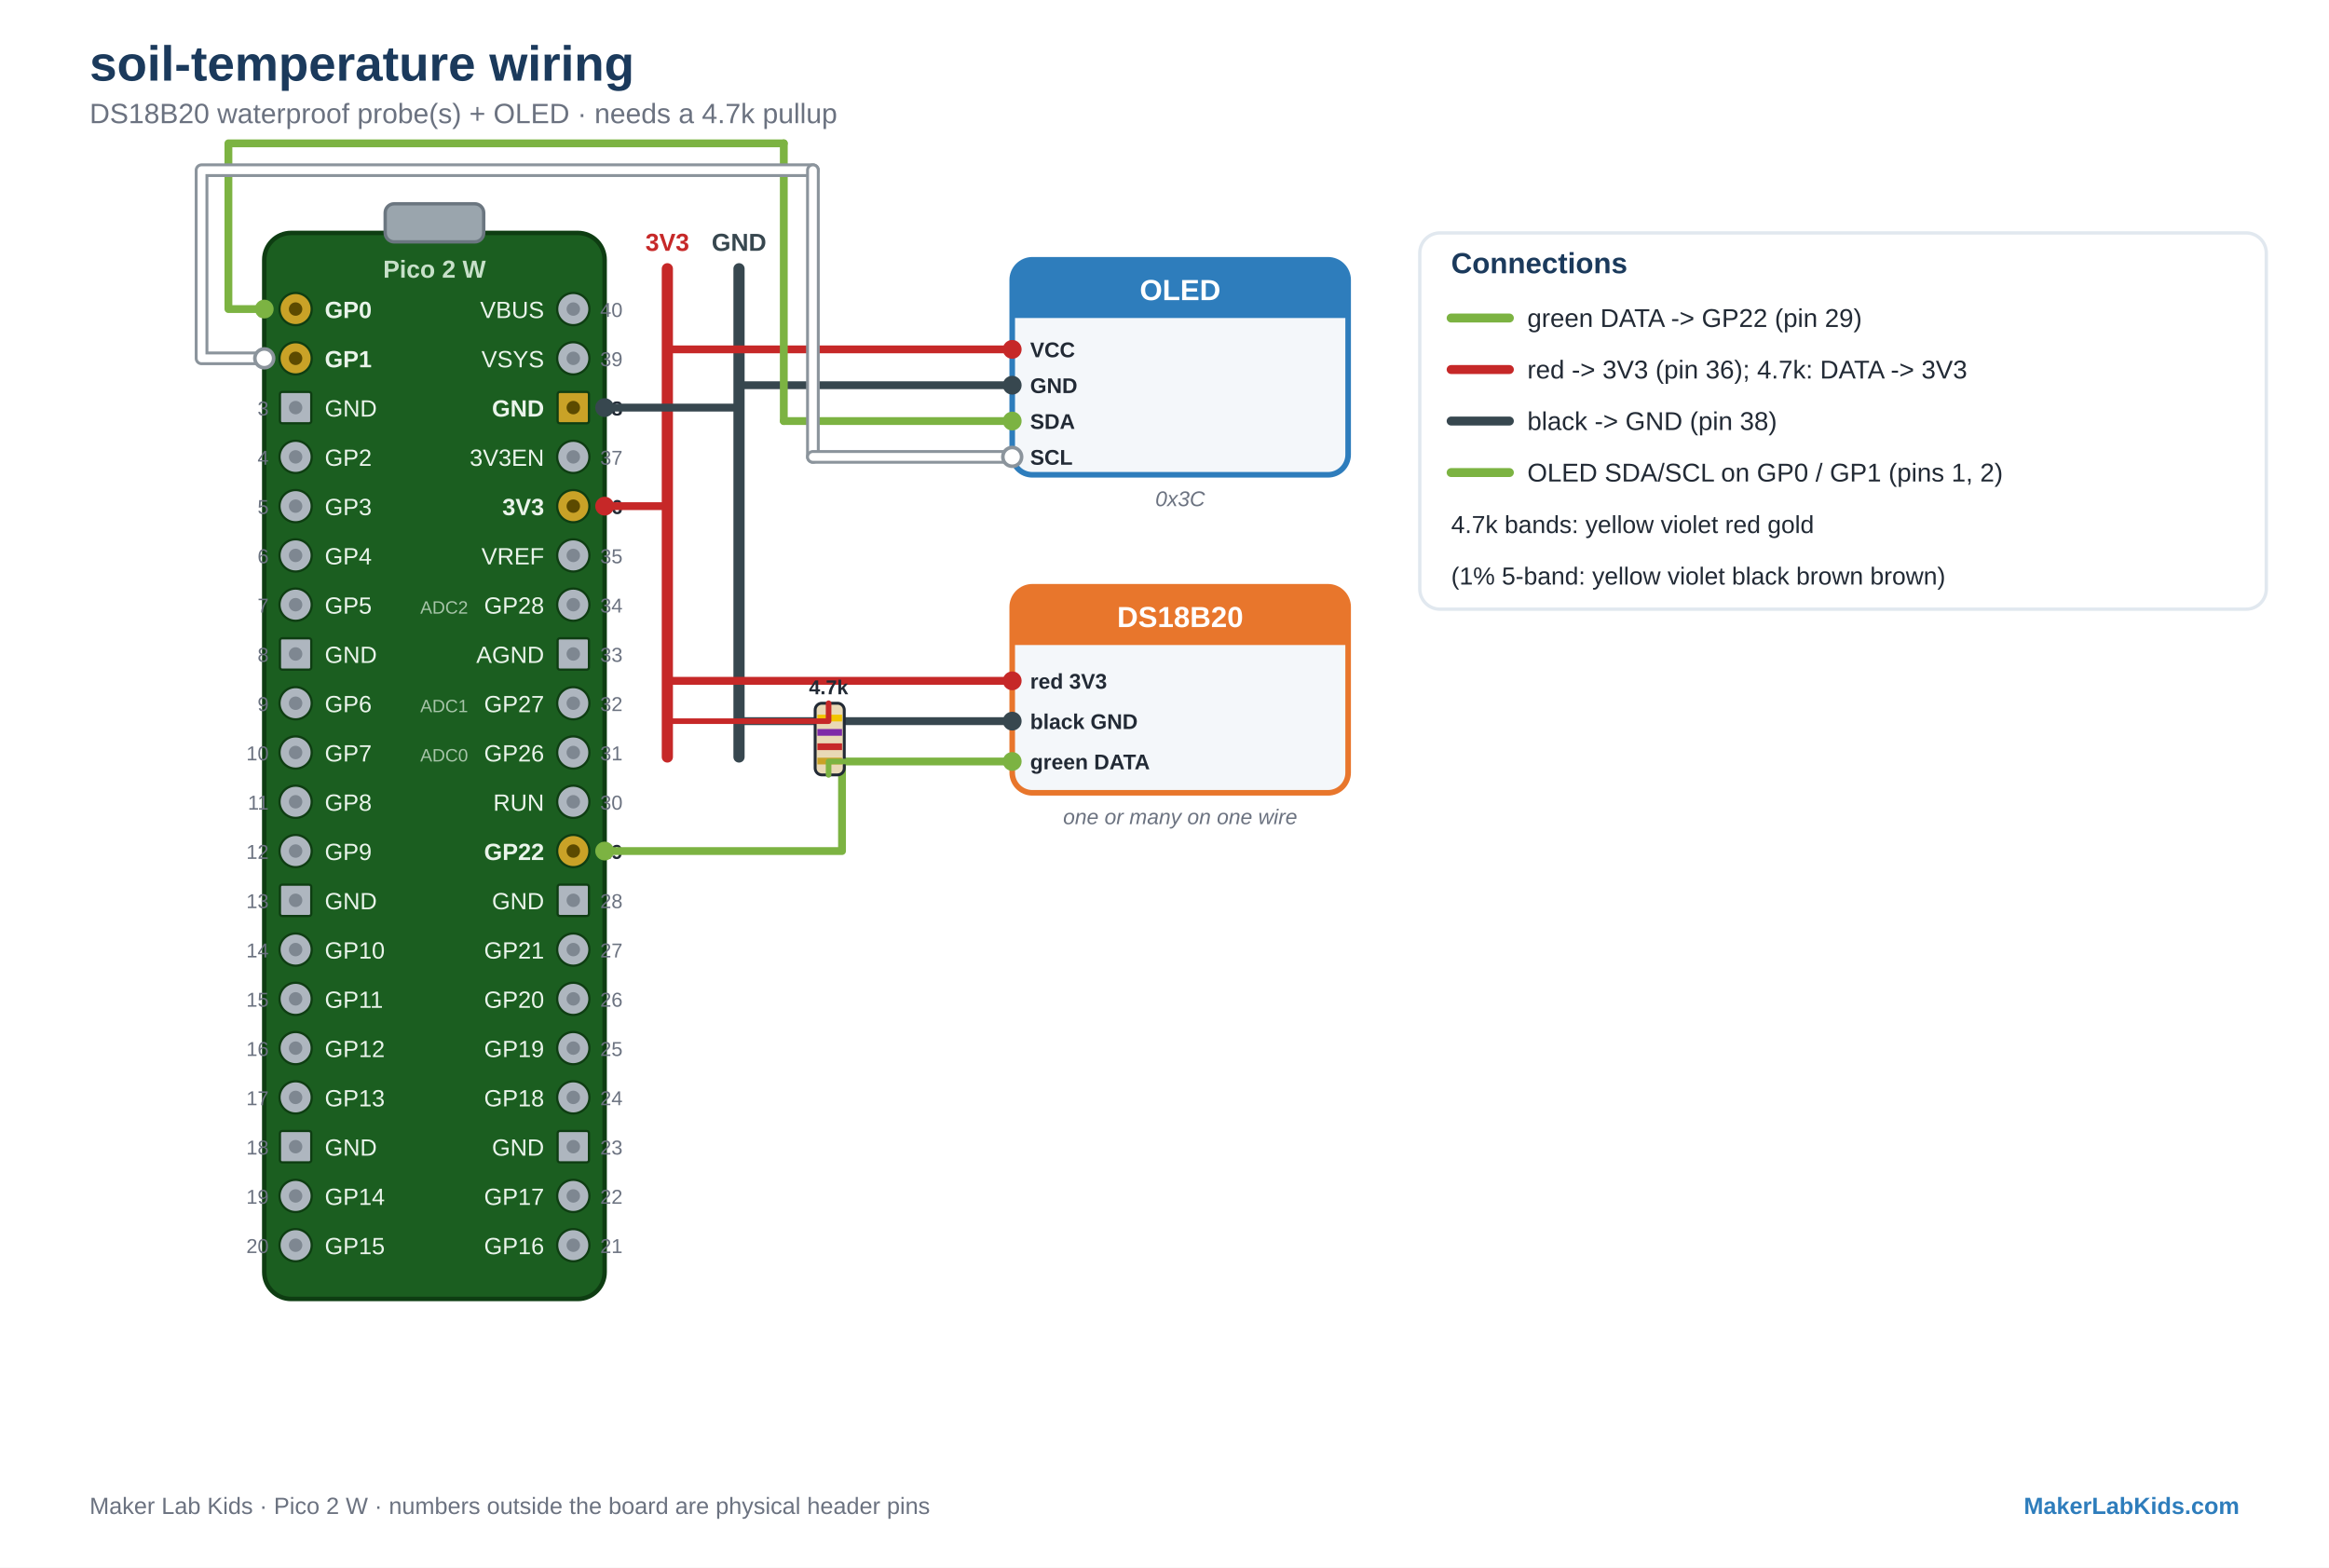
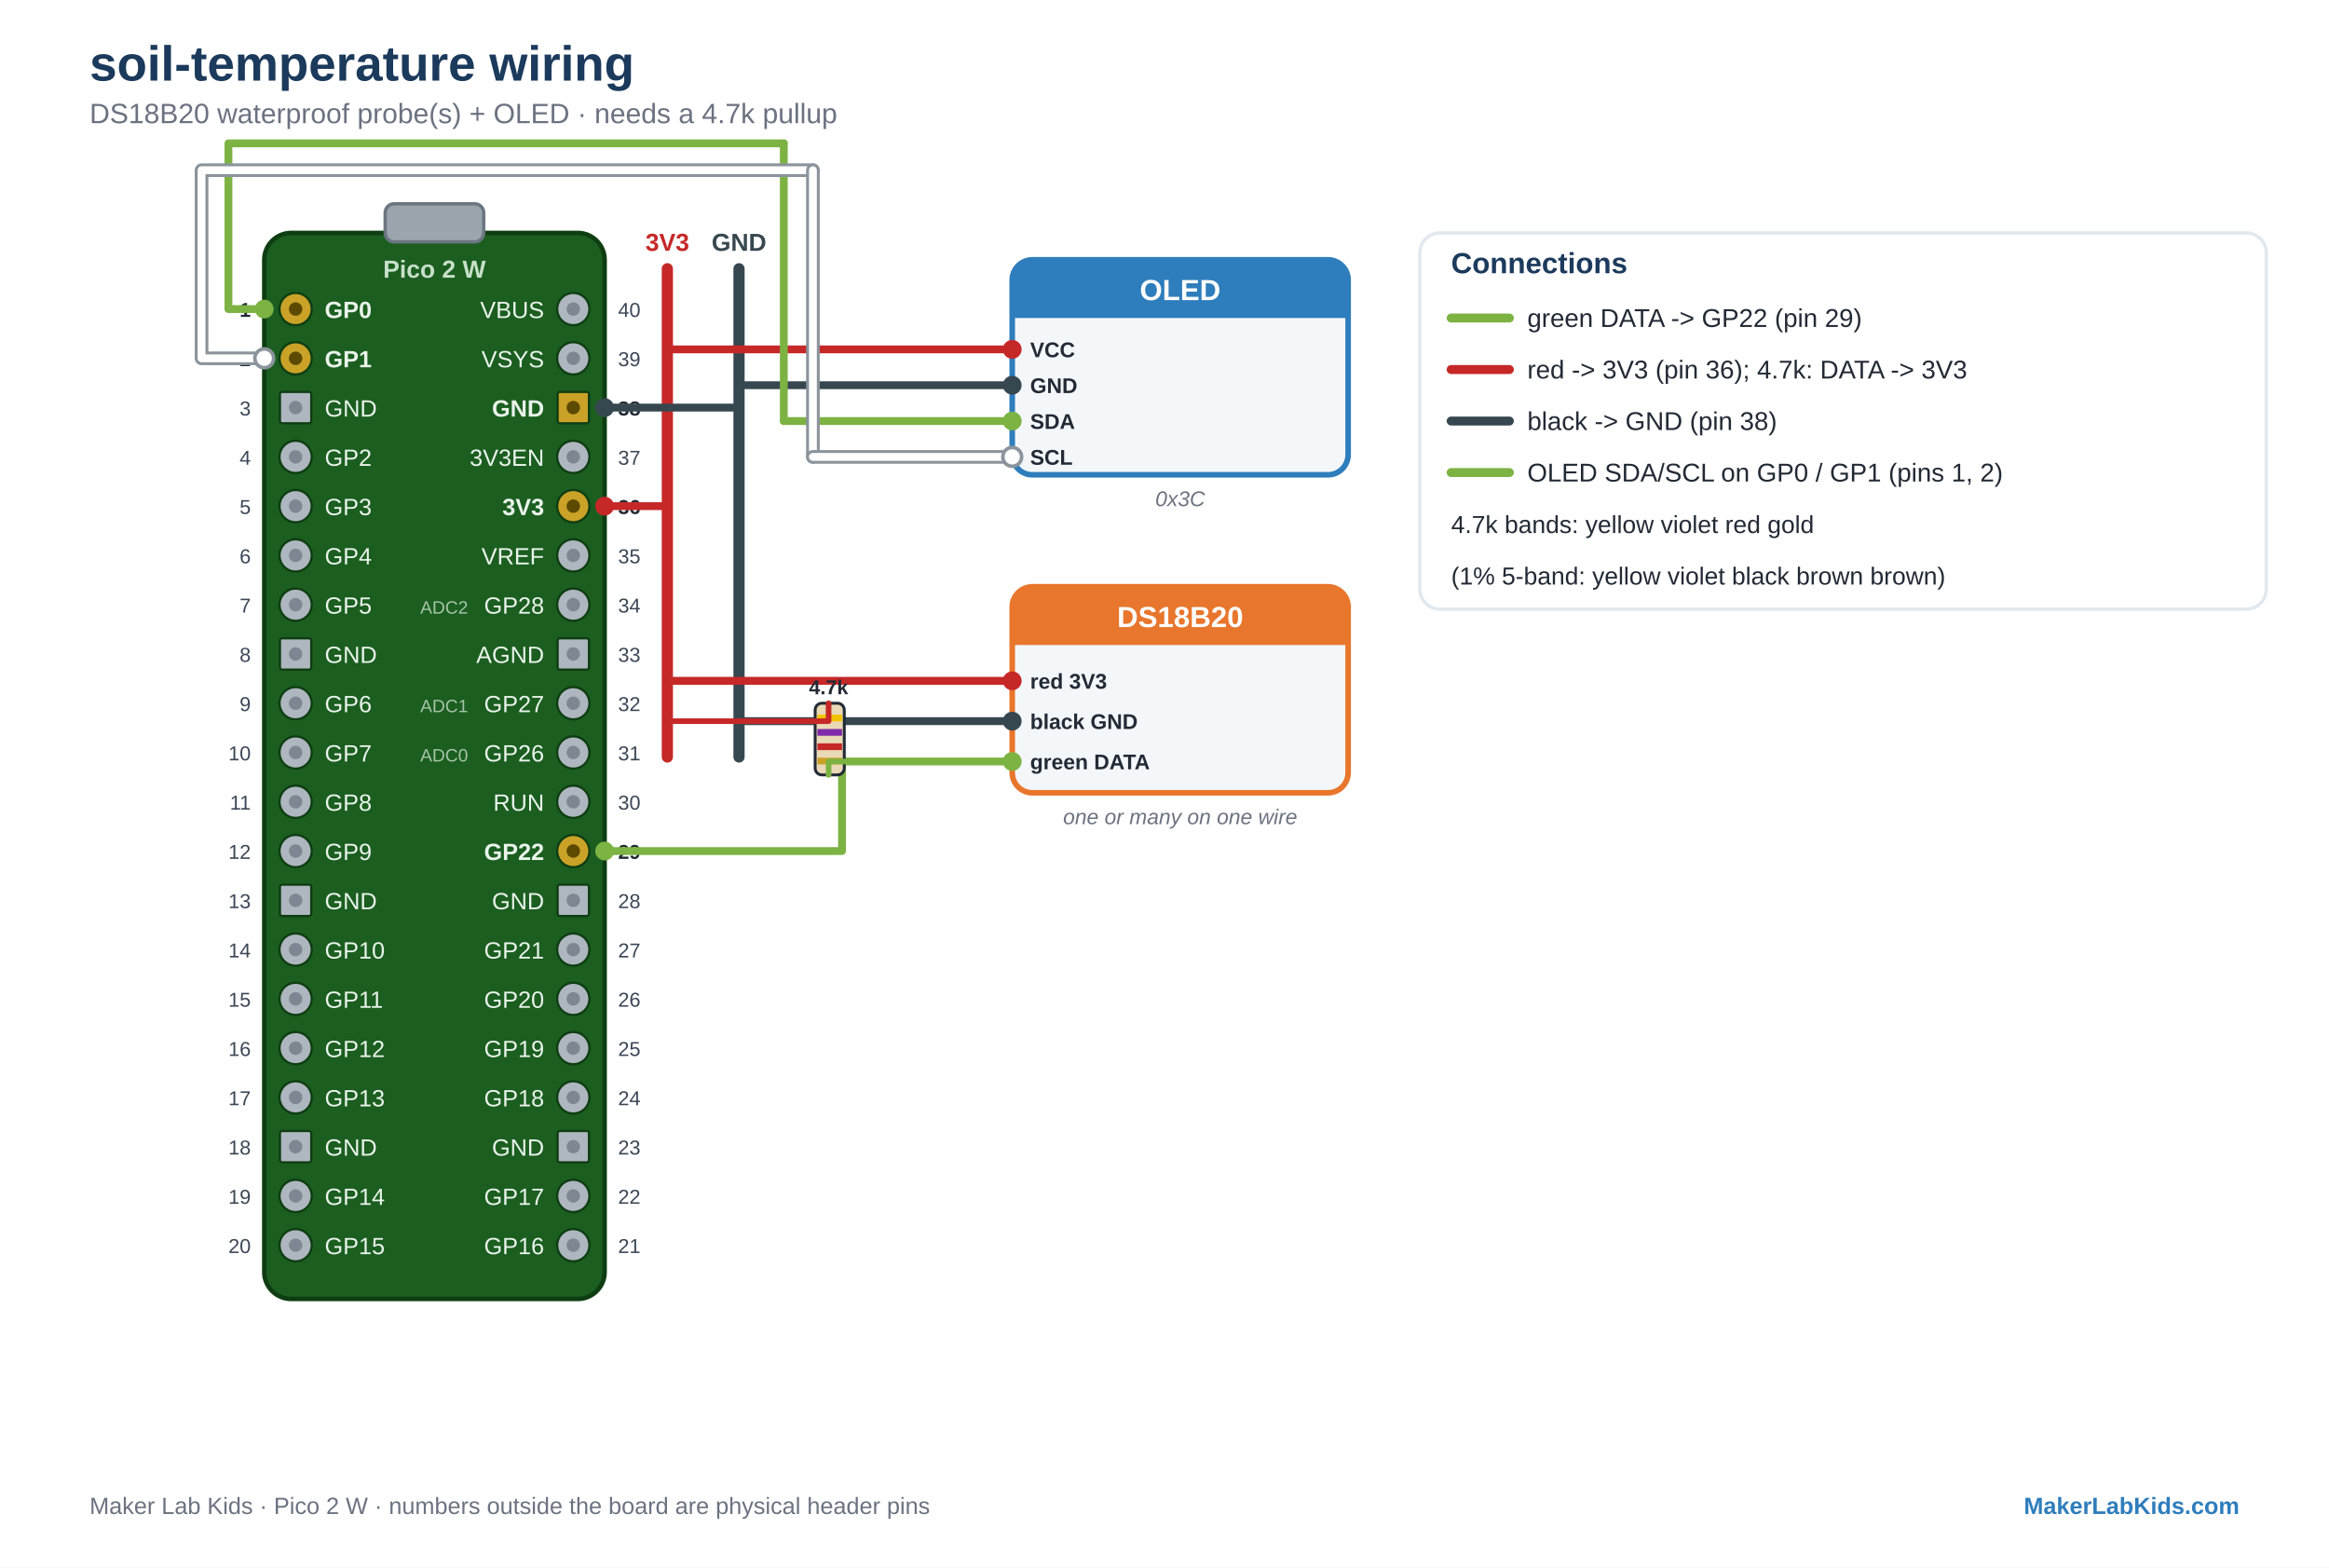
<svg xmlns="http://www.w3.org/2000/svg" viewBox="0 0 1040 700" font-family="Arial, Helvetica, sans-serif">
  <rect width="1040" height="700" fill="#FFFFFF" />
  <text x="40" y="36" font-family="Arial, Helvetica, sans-serif" font-size="22" fill="#1B3A5C" text-anchor="start" font-weight="bold">soil-temperature wiring</text>
  <text x="40" y="55" font-family="Arial, Helvetica, sans-serif" font-size="12.5" fill="#6B7280" text-anchor="start">DS18B20 waterproof probe(s) + OLED  ·  needs a 4.7k pullup</text>
  <rect x="118" y="104" width="152" height="476" rx="12" fill="#1B5E20" stroke="#0E3D12" stroke-width="2" />
  <rect x="172" y="91" width="44" height="17" rx="4" fill="#9AA5AD" stroke="#6B7680" stroke-width="1.5" />
  <text x="194" y="124" font-family="Arial, Helvetica, sans-serif" font-size="11" fill="#C7E0C9" text-anchor="middle" font-weight="bold">Pico 2 W</text>
  <circle cx="132" cy="138" r="7.2" fill="#C9A227" stroke="#0E3D12" stroke-width="1" />
  <circle cx="132" cy="138" r="3" fill="#5C4A00" />
  <text x="145" y="142" font-family="Arial, Helvetica, sans-serif" font-size="10.5" fill="#EAF4EB" text-anchor="start" font-weight="bold">GP0</text>
-   <text x="120" y="141.5" font-family="Arial, Helvetica, sans-serif" font-size="9" fill="#222A35" text-anchor="end" font-weight="bold">1</text>
+   <text x="112" y="141.5" font-family="Arial, Helvetica, sans-serif" font-size="9" fill="#222A35" text-anchor="end" font-weight="bold" stroke="#FFFFFF" stroke-width="2.6" paint-order="stroke" stroke-linejoin="round">1</text>
  <circle cx="132" cy="160" r="7.2" fill="#C9A227" stroke="#0E3D12" stroke-width="1" />
  <circle cx="132" cy="160" r="3" fill="#5C4A00" />
  <text x="145" y="164" font-family="Arial, Helvetica, sans-serif" font-size="10.5" fill="#EAF4EB" text-anchor="start" font-weight="bold">GP1</text>
-   <text x="120" y="163.5" font-family="Arial, Helvetica, sans-serif" font-size="9" fill="#222A35" text-anchor="end" font-weight="bold">2</text>
+   <text x="112" y="163.5" font-family="Arial, Helvetica, sans-serif" font-size="9" fill="#222A35" text-anchor="end" font-weight="bold" stroke="#FFFFFF" stroke-width="2.6" paint-order="stroke" stroke-linejoin="round">2</text>
  <rect x="125" y="175" width="14" height="14" rx="1" fill="#AEB6BF" stroke="#0E3D12" stroke-width="1" />
  <circle cx="132" cy="182" r="3" fill="#7E8791" />
  <text x="145" y="186" font-family="Arial, Helvetica, sans-serif" font-size="10.5" fill="#EAF4EB" text-anchor="start">GND</text>
-   <text x="120" y="185.5" font-family="Arial, Helvetica, sans-serif" font-size="9" fill="#6B7280" text-anchor="end">3</text>
+   <text x="112" y="185.5" font-family="Arial, Helvetica, sans-serif" font-size="9" fill="#3B4756" text-anchor="end" stroke="#FFFFFF" stroke-width="2.6" paint-order="stroke" stroke-linejoin="round">3</text>
  <circle cx="132" cy="204" r="7.2" fill="#AEB6BF" stroke="#0E3D12" stroke-width="1" />
  <circle cx="132" cy="204" r="3" fill="#7E8791" />
  <text x="145" y="208" font-family="Arial, Helvetica, sans-serif" font-size="10.5" fill="#EAF4EB" text-anchor="start">GP2</text>
-   <text x="120" y="207.5" font-family="Arial, Helvetica, sans-serif" font-size="9" fill="#6B7280" text-anchor="end">4</text>
+   <text x="112" y="207.5" font-family="Arial, Helvetica, sans-serif" font-size="9" fill="#3B4756" text-anchor="end" stroke="#FFFFFF" stroke-width="2.6" paint-order="stroke" stroke-linejoin="round">4</text>
  <circle cx="132" cy="226" r="7.2" fill="#AEB6BF" stroke="#0E3D12" stroke-width="1" />
  <circle cx="132" cy="226" r="3" fill="#7E8791" />
  <text x="145" y="230" font-family="Arial, Helvetica, sans-serif" font-size="10.5" fill="#EAF4EB" text-anchor="start">GP3</text>
-   <text x="120" y="229.5" font-family="Arial, Helvetica, sans-serif" font-size="9" fill="#6B7280" text-anchor="end">5</text>
+   <text x="112" y="229.5" font-family="Arial, Helvetica, sans-serif" font-size="9" fill="#3B4756" text-anchor="end" stroke="#FFFFFF" stroke-width="2.6" paint-order="stroke" stroke-linejoin="round">5</text>
  <circle cx="132" cy="248" r="7.2" fill="#AEB6BF" stroke="#0E3D12" stroke-width="1" />
  <circle cx="132" cy="248" r="3" fill="#7E8791" />
  <text x="145" y="252" font-family="Arial, Helvetica, sans-serif" font-size="10.5" fill="#EAF4EB" text-anchor="start">GP4</text>
-   <text x="120" y="251.5" font-family="Arial, Helvetica, sans-serif" font-size="9" fill="#6B7280" text-anchor="end">6</text>
+   <text x="112" y="251.5" font-family="Arial, Helvetica, sans-serif" font-size="9" fill="#3B4756" text-anchor="end" stroke="#FFFFFF" stroke-width="2.6" paint-order="stroke" stroke-linejoin="round">6</text>
  <circle cx="132" cy="270" r="7.2" fill="#AEB6BF" stroke="#0E3D12" stroke-width="1" />
  <circle cx="132" cy="270" r="3" fill="#7E8791" />
  <text x="145" y="274" font-family="Arial, Helvetica, sans-serif" font-size="10.5" fill="#EAF4EB" text-anchor="start">GP5</text>
-   <text x="120" y="273.5" font-family="Arial, Helvetica, sans-serif" font-size="9" fill="#6B7280" text-anchor="end">7</text>
+   <text x="112" y="273.5" font-family="Arial, Helvetica, sans-serif" font-size="9" fill="#3B4756" text-anchor="end" stroke="#FFFFFF" stroke-width="2.6" paint-order="stroke" stroke-linejoin="round">7</text>
  <rect x="125" y="285" width="14" height="14" rx="1" fill="#AEB6BF" stroke="#0E3D12" stroke-width="1" />
  <circle cx="132" cy="292" r="3" fill="#7E8791" />
  <text x="145" y="296" font-family="Arial, Helvetica, sans-serif" font-size="10.5" fill="#EAF4EB" text-anchor="start">GND</text>
-   <text x="120" y="295.5" font-family="Arial, Helvetica, sans-serif" font-size="9" fill="#6B7280" text-anchor="end">8</text>
+   <text x="112" y="295.5" font-family="Arial, Helvetica, sans-serif" font-size="9" fill="#3B4756" text-anchor="end" stroke="#FFFFFF" stroke-width="2.6" paint-order="stroke" stroke-linejoin="round">8</text>
  <circle cx="132" cy="314" r="7.2" fill="#AEB6BF" stroke="#0E3D12" stroke-width="1" />
  <circle cx="132" cy="314" r="3" fill="#7E8791" />
  <text x="145" y="318" font-family="Arial, Helvetica, sans-serif" font-size="10.5" fill="#EAF4EB" text-anchor="start">GP6</text>
-   <text x="120" y="317.5" font-family="Arial, Helvetica, sans-serif" font-size="9" fill="#6B7280" text-anchor="end">9</text>
+   <text x="112" y="317.5" font-family="Arial, Helvetica, sans-serif" font-size="9" fill="#3B4756" text-anchor="end" stroke="#FFFFFF" stroke-width="2.6" paint-order="stroke" stroke-linejoin="round">9</text>
  <circle cx="132" cy="336" r="7.2" fill="#AEB6BF" stroke="#0E3D12" stroke-width="1" />
  <circle cx="132" cy="336" r="3" fill="#7E8791" />
  <text x="145" y="340" font-family="Arial, Helvetica, sans-serif" font-size="10.5" fill="#EAF4EB" text-anchor="start">GP7</text>
-   <text x="120" y="339.5" font-family="Arial, Helvetica, sans-serif" font-size="9" fill="#6B7280" text-anchor="end">10</text>
+   <text x="112" y="339.5" font-family="Arial, Helvetica, sans-serif" font-size="9" fill="#3B4756" text-anchor="end" stroke="#FFFFFF" stroke-width="2.6" paint-order="stroke" stroke-linejoin="round">10</text>
  <circle cx="132" cy="358" r="7.2" fill="#AEB6BF" stroke="#0E3D12" stroke-width="1" />
  <circle cx="132" cy="358" r="3" fill="#7E8791" />
  <text x="145" y="362" font-family="Arial, Helvetica, sans-serif" font-size="10.5" fill="#EAF4EB" text-anchor="start">GP8</text>
-   <text x="120" y="361.5" font-family="Arial, Helvetica, sans-serif" font-size="9" fill="#6B7280" text-anchor="end">11</text>
+   <text x="112" y="361.5" font-family="Arial, Helvetica, sans-serif" font-size="9" fill="#3B4756" text-anchor="end" stroke="#FFFFFF" stroke-width="2.6" paint-order="stroke" stroke-linejoin="round">11</text>
  <circle cx="132" cy="380" r="7.2" fill="#AEB6BF" stroke="#0E3D12" stroke-width="1" />
  <circle cx="132" cy="380" r="3" fill="#7E8791" />
  <text x="145" y="384" font-family="Arial, Helvetica, sans-serif" font-size="10.5" fill="#EAF4EB" text-anchor="start">GP9</text>
-   <text x="120" y="383.5" font-family="Arial, Helvetica, sans-serif" font-size="9" fill="#6B7280" text-anchor="end">12</text>
+   <text x="112" y="383.5" font-family="Arial, Helvetica, sans-serif" font-size="9" fill="#3B4756" text-anchor="end" stroke="#FFFFFF" stroke-width="2.6" paint-order="stroke" stroke-linejoin="round">12</text>
  <rect x="125" y="395" width="14" height="14" rx="1" fill="#AEB6BF" stroke="#0E3D12" stroke-width="1" />
  <circle cx="132" cy="402" r="3" fill="#7E8791" />
  <text x="145" y="406" font-family="Arial, Helvetica, sans-serif" font-size="10.5" fill="#EAF4EB" text-anchor="start">GND</text>
-   <text x="120" y="405.5" font-family="Arial, Helvetica, sans-serif" font-size="9" fill="#6B7280" text-anchor="end">13</text>
+   <text x="112" y="405.5" font-family="Arial, Helvetica, sans-serif" font-size="9" fill="#3B4756" text-anchor="end" stroke="#FFFFFF" stroke-width="2.6" paint-order="stroke" stroke-linejoin="round">13</text>
  <circle cx="132" cy="424" r="7.2" fill="#AEB6BF" stroke="#0E3D12" stroke-width="1" />
  <circle cx="132" cy="424" r="3" fill="#7E8791" />
  <text x="145" y="428" font-family="Arial, Helvetica, sans-serif" font-size="10.5" fill="#EAF4EB" text-anchor="start">GP10</text>
-   <text x="120" y="427.5" font-family="Arial, Helvetica, sans-serif" font-size="9" fill="#6B7280" text-anchor="end">14</text>
+   <text x="112" y="427.5" font-family="Arial, Helvetica, sans-serif" font-size="9" fill="#3B4756" text-anchor="end" stroke="#FFFFFF" stroke-width="2.6" paint-order="stroke" stroke-linejoin="round">14</text>
  <circle cx="132" cy="446" r="7.2" fill="#AEB6BF" stroke="#0E3D12" stroke-width="1" />
  <circle cx="132" cy="446" r="3" fill="#7E8791" />
  <text x="145" y="450" font-family="Arial, Helvetica, sans-serif" font-size="10.5" fill="#EAF4EB" text-anchor="start">GP11</text>
-   <text x="120" y="449.5" font-family="Arial, Helvetica, sans-serif" font-size="9" fill="#6B7280" text-anchor="end">15</text>
+   <text x="112" y="449.5" font-family="Arial, Helvetica, sans-serif" font-size="9" fill="#3B4756" text-anchor="end" stroke="#FFFFFF" stroke-width="2.6" paint-order="stroke" stroke-linejoin="round">15</text>
  <circle cx="132" cy="468" r="7.2" fill="#AEB6BF" stroke="#0E3D12" stroke-width="1" />
  <circle cx="132" cy="468" r="3" fill="#7E8791" />
  <text x="145" y="472" font-family="Arial, Helvetica, sans-serif" font-size="10.5" fill="#EAF4EB" text-anchor="start">GP12</text>
-   <text x="120" y="471.5" font-family="Arial, Helvetica, sans-serif" font-size="9" fill="#6B7280" text-anchor="end">16</text>
+   <text x="112" y="471.5" font-family="Arial, Helvetica, sans-serif" font-size="9" fill="#3B4756" text-anchor="end" stroke="#FFFFFF" stroke-width="2.6" paint-order="stroke" stroke-linejoin="round">16</text>
  <circle cx="132" cy="490" r="7.2" fill="#AEB6BF" stroke="#0E3D12" stroke-width="1" />
  <circle cx="132" cy="490" r="3" fill="#7E8791" />
  <text x="145" y="494" font-family="Arial, Helvetica, sans-serif" font-size="10.5" fill="#EAF4EB" text-anchor="start">GP13</text>
-   <text x="120" y="493.5" font-family="Arial, Helvetica, sans-serif" font-size="9" fill="#6B7280" text-anchor="end">17</text>
+   <text x="112" y="493.5" font-family="Arial, Helvetica, sans-serif" font-size="9" fill="#3B4756" text-anchor="end" stroke="#FFFFFF" stroke-width="2.6" paint-order="stroke" stroke-linejoin="round">17</text>
  <rect x="125" y="505" width="14" height="14" rx="1" fill="#AEB6BF" stroke="#0E3D12" stroke-width="1" />
  <circle cx="132" cy="512" r="3" fill="#7E8791" />
  <text x="145" y="516" font-family="Arial, Helvetica, sans-serif" font-size="10.5" fill="#EAF4EB" text-anchor="start">GND</text>
-   <text x="120" y="515.5" font-family="Arial, Helvetica, sans-serif" font-size="9" fill="#6B7280" text-anchor="end">18</text>
+   <text x="112" y="515.5" font-family="Arial, Helvetica, sans-serif" font-size="9" fill="#3B4756" text-anchor="end" stroke="#FFFFFF" stroke-width="2.6" paint-order="stroke" stroke-linejoin="round">18</text>
  <circle cx="132" cy="534" r="7.2" fill="#AEB6BF" stroke="#0E3D12" stroke-width="1" />
  <circle cx="132" cy="534" r="3" fill="#7E8791" />
  <text x="145" y="538" font-family="Arial, Helvetica, sans-serif" font-size="10.5" fill="#EAF4EB" text-anchor="start">GP14</text>
-   <text x="120" y="537.5" font-family="Arial, Helvetica, sans-serif" font-size="9" fill="#6B7280" text-anchor="end">19</text>
+   <text x="112" y="537.5" font-family="Arial, Helvetica, sans-serif" font-size="9" fill="#3B4756" text-anchor="end" stroke="#FFFFFF" stroke-width="2.6" paint-order="stroke" stroke-linejoin="round">19</text>
  <circle cx="132" cy="556" r="7.2" fill="#AEB6BF" stroke="#0E3D12" stroke-width="1" />
  <circle cx="132" cy="556" r="3" fill="#7E8791" />
  <text x="145" y="560" font-family="Arial, Helvetica, sans-serif" font-size="10.5" fill="#EAF4EB" text-anchor="start">GP15</text>
-   <text x="120" y="559.5" font-family="Arial, Helvetica, sans-serif" font-size="9" fill="#6B7280" text-anchor="end">20</text>
+   <text x="112" y="559.5" font-family="Arial, Helvetica, sans-serif" font-size="9" fill="#3B4756" text-anchor="end" stroke="#FFFFFF" stroke-width="2.6" paint-order="stroke" stroke-linejoin="round">20</text>
  <circle cx="256" cy="556" r="7.2" fill="#AEB6BF" stroke="#0E3D12" stroke-width="1" />
  <circle cx="256" cy="556" r="3" fill="#7E8791" />
  <text x="243" y="560" font-family="Arial, Helvetica, sans-serif" font-size="10.5" fill="#EAF4EB" text-anchor="end">GP16</text>
-   <text x="268" y="559.5" font-family="Arial, Helvetica, sans-serif" font-size="9" fill="#6B7280" text-anchor="start">21</text>
+   <text x="276" y="559.5" font-family="Arial, Helvetica, sans-serif" font-size="9" fill="#3B4756" text-anchor="start" stroke="#FFFFFF" stroke-width="2.6" paint-order="stroke" stroke-linejoin="round">21</text>
  <circle cx="256" cy="534" r="7.2" fill="#AEB6BF" stroke="#0E3D12" stroke-width="1" />
  <circle cx="256" cy="534" r="3" fill="#7E8791" />
  <text x="243" y="538" font-family="Arial, Helvetica, sans-serif" font-size="10.5" fill="#EAF4EB" text-anchor="end">GP17</text>
-   <text x="268" y="537.5" font-family="Arial, Helvetica, sans-serif" font-size="9" fill="#6B7280" text-anchor="start">22</text>
+   <text x="276" y="537.5" font-family="Arial, Helvetica, sans-serif" font-size="9" fill="#3B4756" text-anchor="start" stroke="#FFFFFF" stroke-width="2.6" paint-order="stroke" stroke-linejoin="round">22</text>
  <rect x="249" y="505" width="14" height="14" rx="1" fill="#AEB6BF" stroke="#0E3D12" stroke-width="1" />
  <circle cx="256" cy="512" r="3" fill="#7E8791" />
  <text x="243" y="516" font-family="Arial, Helvetica, sans-serif" font-size="10.5" fill="#EAF4EB" text-anchor="end">GND</text>
-   <text x="268" y="515.5" font-family="Arial, Helvetica, sans-serif" font-size="9" fill="#6B7280" text-anchor="start">23</text>
+   <text x="276" y="515.5" font-family="Arial, Helvetica, sans-serif" font-size="9" fill="#3B4756" text-anchor="start" stroke="#FFFFFF" stroke-width="2.6" paint-order="stroke" stroke-linejoin="round">23</text>
  <circle cx="256" cy="490" r="7.2" fill="#AEB6BF" stroke="#0E3D12" stroke-width="1" />
  <circle cx="256" cy="490" r="3" fill="#7E8791" />
  <text x="243" y="494" font-family="Arial, Helvetica, sans-serif" font-size="10.5" fill="#EAF4EB" text-anchor="end">GP18</text>
-   <text x="268" y="493.5" font-family="Arial, Helvetica, sans-serif" font-size="9" fill="#6B7280" text-anchor="start">24</text>
+   <text x="276" y="493.5" font-family="Arial, Helvetica, sans-serif" font-size="9" fill="#3B4756" text-anchor="start" stroke="#FFFFFF" stroke-width="2.6" paint-order="stroke" stroke-linejoin="round">24</text>
  <circle cx="256" cy="468" r="7.2" fill="#AEB6BF" stroke="#0E3D12" stroke-width="1" />
  <circle cx="256" cy="468" r="3" fill="#7E8791" />
  <text x="243" y="472" font-family="Arial, Helvetica, sans-serif" font-size="10.5" fill="#EAF4EB" text-anchor="end">GP19</text>
-   <text x="268" y="471.5" font-family="Arial, Helvetica, sans-serif" font-size="9" fill="#6B7280" text-anchor="start">25</text>
+   <text x="276" y="471.5" font-family="Arial, Helvetica, sans-serif" font-size="9" fill="#3B4756" text-anchor="start" stroke="#FFFFFF" stroke-width="2.6" paint-order="stroke" stroke-linejoin="round">25</text>
  <circle cx="256" cy="446" r="7.2" fill="#AEB6BF" stroke="#0E3D12" stroke-width="1" />
  <circle cx="256" cy="446" r="3" fill="#7E8791" />
  <text x="243" y="450" font-family="Arial, Helvetica, sans-serif" font-size="10.5" fill="#EAF4EB" text-anchor="end">GP20</text>
-   <text x="268" y="449.5" font-family="Arial, Helvetica, sans-serif" font-size="9" fill="#6B7280" text-anchor="start">26</text>
+   <text x="276" y="449.5" font-family="Arial, Helvetica, sans-serif" font-size="9" fill="#3B4756" text-anchor="start" stroke="#FFFFFF" stroke-width="2.6" paint-order="stroke" stroke-linejoin="round">26</text>
  <circle cx="256" cy="424" r="7.2" fill="#AEB6BF" stroke="#0E3D12" stroke-width="1" />
  <circle cx="256" cy="424" r="3" fill="#7E8791" />
  <text x="243" y="428" font-family="Arial, Helvetica, sans-serif" font-size="10.5" fill="#EAF4EB" text-anchor="end">GP21</text>
-   <text x="268" y="427.5" font-family="Arial, Helvetica, sans-serif" font-size="9" fill="#6B7280" text-anchor="start">27</text>
+   <text x="276" y="427.5" font-family="Arial, Helvetica, sans-serif" font-size="9" fill="#3B4756" text-anchor="start" stroke="#FFFFFF" stroke-width="2.6" paint-order="stroke" stroke-linejoin="round">27</text>
  <rect x="249" y="395" width="14" height="14" rx="1" fill="#AEB6BF" stroke="#0E3D12" stroke-width="1" />
  <circle cx="256" cy="402" r="3" fill="#7E8791" />
  <text x="243" y="406" font-family="Arial, Helvetica, sans-serif" font-size="10.5" fill="#EAF4EB" text-anchor="end">GND</text>
-   <text x="268" y="405.5" font-family="Arial, Helvetica, sans-serif" font-size="9" fill="#6B7280" text-anchor="start">28</text>
+   <text x="276" y="405.5" font-family="Arial, Helvetica, sans-serif" font-size="9" fill="#3B4756" text-anchor="start" stroke="#FFFFFF" stroke-width="2.6" paint-order="stroke" stroke-linejoin="round">28</text>
  <circle cx="256" cy="380" r="7.2" fill="#C9A227" stroke="#0E3D12" stroke-width="1" />
  <circle cx="256" cy="380" r="3" fill="#5C4A00" />
  <text x="243" y="384" font-family="Arial, Helvetica, sans-serif" font-size="10.5" fill="#EAF4EB" text-anchor="end" font-weight="bold">GP22</text>
-   <text x="268" y="383.5" font-family="Arial, Helvetica, sans-serif" font-size="9" fill="#222A35" text-anchor="start" font-weight="bold">29</text>
+   <text x="276" y="383.5" font-family="Arial, Helvetica, sans-serif" font-size="9" fill="#222A35" text-anchor="start" font-weight="bold" stroke="#FFFFFF" stroke-width="2.6" paint-order="stroke" stroke-linejoin="round">29</text>
  <circle cx="256" cy="358" r="7.2" fill="#AEB6BF" stroke="#0E3D12" stroke-width="1" />
  <circle cx="256" cy="358" r="3" fill="#7E8791" />
  <text x="243" y="362" font-family="Arial, Helvetica, sans-serif" font-size="10.5" fill="#EAF4EB" text-anchor="end">RUN</text>
-   <text x="268" y="361.5" font-family="Arial, Helvetica, sans-serif" font-size="9" fill="#6B7280" text-anchor="start">30</text>
+   <text x="276" y="361.5" font-family="Arial, Helvetica, sans-serif" font-size="9" fill="#3B4756" text-anchor="start" stroke="#FFFFFF" stroke-width="2.6" paint-order="stroke" stroke-linejoin="round">30</text>
  <circle cx="256" cy="336" r="7.2" fill="#AEB6BF" stroke="#0E3D12" stroke-width="1" />
  <circle cx="256" cy="336" r="3" fill="#7E8791" />
  <text x="243" y="340" font-family="Arial, Helvetica, sans-serif" font-size="10.5" fill="#EAF4EB" text-anchor="end">GP26</text>
  <text x="209" y="340" font-family="Arial, Helvetica, sans-serif" font-size="8" fill="#A6C4A8" text-anchor="end">ADC0</text>
-   <text x="268" y="339.5" font-family="Arial, Helvetica, sans-serif" font-size="9" fill="#6B7280" text-anchor="start">31</text>
+   <text x="276" y="339.5" font-family="Arial, Helvetica, sans-serif" font-size="9" fill="#3B4756" text-anchor="start" stroke="#FFFFFF" stroke-width="2.6" paint-order="stroke" stroke-linejoin="round">31</text>
  <circle cx="256" cy="314" r="7.2" fill="#AEB6BF" stroke="#0E3D12" stroke-width="1" />
  <circle cx="256" cy="314" r="3" fill="#7E8791" />
  <text x="243" y="318" font-family="Arial, Helvetica, sans-serif" font-size="10.5" fill="#EAF4EB" text-anchor="end">GP27</text>
  <text x="209" y="318" font-family="Arial, Helvetica, sans-serif" font-size="8" fill="#A6C4A8" text-anchor="end">ADC1</text>
-   <text x="268" y="317.5" font-family="Arial, Helvetica, sans-serif" font-size="9" fill="#6B7280" text-anchor="start">32</text>
+   <text x="276" y="317.5" font-family="Arial, Helvetica, sans-serif" font-size="9" fill="#3B4756" text-anchor="start" stroke="#FFFFFF" stroke-width="2.6" paint-order="stroke" stroke-linejoin="round">32</text>
  <rect x="249" y="285" width="14" height="14" rx="1" fill="#AEB6BF" stroke="#0E3D12" stroke-width="1" />
  <circle cx="256" cy="292" r="3" fill="#7E8791" />
  <text x="243" y="296" font-family="Arial, Helvetica, sans-serif" font-size="10.5" fill="#EAF4EB" text-anchor="end">AGND</text>
-   <text x="268" y="295.5" font-family="Arial, Helvetica, sans-serif" font-size="9" fill="#6B7280" text-anchor="start">33</text>
+   <text x="276" y="295.5" font-family="Arial, Helvetica, sans-serif" font-size="9" fill="#3B4756" text-anchor="start" stroke="#FFFFFF" stroke-width="2.6" paint-order="stroke" stroke-linejoin="round">33</text>
  <circle cx="256" cy="270" r="7.2" fill="#AEB6BF" stroke="#0E3D12" stroke-width="1" />
  <circle cx="256" cy="270" r="3" fill="#7E8791" />
  <text x="243" y="274" font-family="Arial, Helvetica, sans-serif" font-size="10.5" fill="#EAF4EB" text-anchor="end">GP28</text>
  <text x="209" y="274" font-family="Arial, Helvetica, sans-serif" font-size="8" fill="#A6C4A8" text-anchor="end">ADC2</text>
-   <text x="268" y="273.5" font-family="Arial, Helvetica, sans-serif" font-size="9" fill="#6B7280" text-anchor="start">34</text>
+   <text x="276" y="273.5" font-family="Arial, Helvetica, sans-serif" font-size="9" fill="#3B4756" text-anchor="start" stroke="#FFFFFF" stroke-width="2.6" paint-order="stroke" stroke-linejoin="round">34</text>
  <circle cx="256" cy="248" r="7.2" fill="#AEB6BF" stroke="#0E3D12" stroke-width="1" />
  <circle cx="256" cy="248" r="3" fill="#7E8791" />
  <text x="243" y="252" font-family="Arial, Helvetica, sans-serif" font-size="10.5" fill="#EAF4EB" text-anchor="end">VREF</text>
-   <text x="268" y="251.5" font-family="Arial, Helvetica, sans-serif" font-size="9" fill="#6B7280" text-anchor="start">35</text>
+   <text x="276" y="251.5" font-family="Arial, Helvetica, sans-serif" font-size="9" fill="#3B4756" text-anchor="start" stroke="#FFFFFF" stroke-width="2.6" paint-order="stroke" stroke-linejoin="round">35</text>
  <circle cx="256" cy="226" r="7.2" fill="#C9A227" stroke="#0E3D12" stroke-width="1" />
  <circle cx="256" cy="226" r="3" fill="#5C4A00" />
  <text x="243" y="230" font-family="Arial, Helvetica, sans-serif" font-size="10.5" fill="#EAF4EB" text-anchor="end" font-weight="bold">3V3</text>
-   <text x="268" y="229.5" font-family="Arial, Helvetica, sans-serif" font-size="9" fill="#222A35" text-anchor="start" font-weight="bold">36</text>
+   <text x="276" y="229.5" font-family="Arial, Helvetica, sans-serif" font-size="9" fill="#222A35" text-anchor="start" font-weight="bold" stroke="#FFFFFF" stroke-width="2.6" paint-order="stroke" stroke-linejoin="round">36</text>
  <circle cx="256" cy="204" r="7.2" fill="#AEB6BF" stroke="#0E3D12" stroke-width="1" />
  <circle cx="256" cy="204" r="3" fill="#7E8791" />
  <text x="243" y="208" font-family="Arial, Helvetica, sans-serif" font-size="10.5" fill="#EAF4EB" text-anchor="end">3V3EN</text>
-   <text x="268" y="207.5" font-family="Arial, Helvetica, sans-serif" font-size="9" fill="#6B7280" text-anchor="start">37</text>
+   <text x="276" y="207.5" font-family="Arial, Helvetica, sans-serif" font-size="9" fill="#3B4756" text-anchor="start" stroke="#FFFFFF" stroke-width="2.6" paint-order="stroke" stroke-linejoin="round">37</text>
  <rect x="249" y="175" width="14" height="14" rx="1" fill="#C9A227" stroke="#0E3D12" stroke-width="1" />
  <circle cx="256" cy="182" r="3" fill="#5C4A00" />
  <text x="243" y="186" font-family="Arial, Helvetica, sans-serif" font-size="10.5" fill="#EAF4EB" text-anchor="end" font-weight="bold">GND</text>
-   <text x="268" y="185.5" font-family="Arial, Helvetica, sans-serif" font-size="9" fill="#222A35" text-anchor="start" font-weight="bold">38</text>
+   <text x="276" y="185.5" font-family="Arial, Helvetica, sans-serif" font-size="9" fill="#222A35" text-anchor="start" font-weight="bold" stroke="#FFFFFF" stroke-width="2.6" paint-order="stroke" stroke-linejoin="round">38</text>
  <circle cx="256" cy="160" r="7.2" fill="#AEB6BF" stroke="#0E3D12" stroke-width="1" />
  <circle cx="256" cy="160" r="3" fill="#7E8791" />
  <text x="243" y="164" font-family="Arial, Helvetica, sans-serif" font-size="10.5" fill="#EAF4EB" text-anchor="end">VSYS</text>
-   <text x="268" y="163.5" font-family="Arial, Helvetica, sans-serif" font-size="9" fill="#6B7280" text-anchor="start">39</text>
+   <text x="276" y="163.5" font-family="Arial, Helvetica, sans-serif" font-size="9" fill="#3B4756" text-anchor="start" stroke="#FFFFFF" stroke-width="2.6" paint-order="stroke" stroke-linejoin="round">39</text>
  <circle cx="256" cy="138" r="7.2" fill="#AEB6BF" stroke="#0E3D12" stroke-width="1" />
  <circle cx="256" cy="138" r="3" fill="#7E8791" />
  <text x="243" y="142" font-family="Arial, Helvetica, sans-serif" font-size="10.5" fill="#EAF4EB" text-anchor="end">VBUS</text>
-   <text x="268" y="141.5" font-family="Arial, Helvetica, sans-serif" font-size="9" fill="#6B7280" text-anchor="start">40</text>
+   <text x="276" y="141.5" font-family="Arial, Helvetica, sans-serif" font-size="9" fill="#3B4756" text-anchor="start" stroke="#FFFFFF" stroke-width="2.6" paint-order="stroke" stroke-linejoin="round">40</text>
  <path d="M298 120 L298 338" fill="none" stroke="#C62828" stroke-width="5" stroke-linejoin="round" stroke-linecap="round" />
  <path d="M330 120 L330 338" fill="none" stroke="#37474F" stroke-width="5" stroke-linejoin="round" stroke-linecap="round" />
  <text x="298" y="112" font-family="Arial, Helvetica, sans-serif" font-size="11" fill="#C62828" text-anchor="middle" font-weight="bold">3V3</text>
  <text x="330" y="112" font-family="Arial, Helvetica, sans-serif" font-size="11" fill="#37474F" text-anchor="middle" font-weight="bold">GND</text>
  <path d="M270 226 L298 226" fill="none" stroke="#C62828" stroke-width="3.5" stroke-linejoin="round" stroke-linecap="round" />
  <circle cx="270" cy="226" r="4.2" fill="#C62828" />
  <path d="M270 182 L330 182" fill="none" stroke="#37474F" stroke-width="3.5" stroke-linejoin="round" stroke-linecap="round" />
  <circle cx="270" cy="182" r="4.2" fill="#37474F" />
  <rect x="452" y="116" width="150" height="96" rx="9" fill="#F4F7FA" stroke="#2E7DBC" stroke-width="2.5" />
  <path d="M452 125 q0 -9 9 -9 h132 q9 0 9 9 v17 h-150 z" fill="#2E7DBC" />
  <text x="527" y="134" font-family="Arial, Helvetica, sans-serif" font-size="13" fill="#FFFFFF" text-anchor="middle" font-weight="bold">OLED</text>
  <text x="527" y="226" font-family="Arial, Helvetica, sans-serif" font-size="9.5" fill="#6B7280" text-anchor="middle" font-style="italic">0x3C</text>
  <text x="460" y="159.5" font-family="Arial, Helvetica, sans-serif" font-size="9.5" fill="#222A35" text-anchor="start" font-weight="bold">VCC</text>
  <text x="460" y="175.5" font-family="Arial, Helvetica, sans-serif" font-size="9.5" fill="#222A35" text-anchor="start" font-weight="bold">GND</text>
  <text x="460" y="191.5" font-family="Arial, Helvetica, sans-serif" font-size="9.5" fill="#222A35" text-anchor="start" font-weight="bold">SDA</text>
  <text x="460" y="207.5" font-family="Arial, Helvetica, sans-serif" font-size="9.5" fill="#222A35" text-anchor="start" font-weight="bold">SCL</text>
  <rect x="452" y="262" width="150" height="92" rx="9" fill="#F4F7FA" stroke="#E8762C" stroke-width="2.5" />
  <path d="M452 271 q0 -9 9 -9 h132 q9 0 9 9 v17 h-150 z" fill="#E8762C" />
  <text x="527" y="280" font-family="Arial, Helvetica, sans-serif" font-size="13" fill="#FFFFFF" text-anchor="middle" font-weight="bold">DS18B20</text>
  <text x="527" y="368" font-family="Arial, Helvetica, sans-serif" font-size="9.5" fill="#6B7280" text-anchor="middle" font-style="italic">one or many on one wire</text>
  <text x="460" y="307.5" font-family="Arial, Helvetica, sans-serif" font-size="9.5" fill="#222A35" text-anchor="start" font-weight="bold">red 3V3</text>
  <text x="460" y="325.5" font-family="Arial, Helvetica, sans-serif" font-size="9.5" fill="#222A35" text-anchor="start" font-weight="bold">black GND</text>
  <text x="460" y="343.5" font-family="Arial, Helvetica, sans-serif" font-size="9.5" fill="#222A35" text-anchor="start" font-weight="bold">green DATA</text>
  <path d="M298 156 L452 156" fill="none" stroke="#C62828" stroke-width="3.5" stroke-linejoin="round" stroke-linecap="round" />
  <circle cx="452" cy="156" r="4.2" fill="#C62828" />
  <path d="M330 172 L452 172" fill="none" stroke="#37474F" stroke-width="3.5" stroke-linejoin="round" stroke-linecap="round" />
  <circle cx="452" cy="172" r="4.2" fill="#37474F" />
  <path d="M118 138 L102 138 L102 64 L350 64" fill="none" stroke="#7CB342" stroke-width="3.5" stroke-linejoin="round" stroke-linecap="round" />
  <circle cx="118" cy="138" r="4.2" fill="#7CB342" />
  <path d="M350 64 L350 188" fill="none" stroke="#7CB342" stroke-width="3.5" stroke-linejoin="round" stroke-linecap="round" />
  <path d="M350 188 L452 188" fill="none" stroke="#7CB342" stroke-width="3.5" stroke-linejoin="round" stroke-linecap="round" />
  <circle cx="452" cy="188" r="4.2" fill="#7CB342" />
  <path d="M118 160 L90 160 L90 76 L363 76" fill="none" stroke="#8B949C" stroke-width="6.1" stroke-linejoin="round" stroke-linecap="round" />
  <path d="M118 160 L90 160 L90 76 L363 76" fill="none" stroke="#FFFFFF" stroke-width="3.5" stroke-linejoin="round" stroke-linecap="round" />
  <circle cx="118" cy="160" r="4.2" fill="#FFFFFF" stroke="#8B949C" stroke-width="1.6" />
  <path d="M363 76 L363 204" fill="none" stroke="#8B949C" stroke-width="6.1" stroke-linejoin="round" stroke-linecap="round" />
  <path d="M363 76 L363 204" fill="none" stroke="#FFFFFF" stroke-width="3.5" stroke-linejoin="round" stroke-linecap="round" />
  <path d="M363 204 L452 204" fill="none" stroke="#8B949C" stroke-width="6.1" stroke-linejoin="round" stroke-linecap="round" />
  <path d="M363 204 L452 204" fill="none" stroke="#FFFFFF" stroke-width="3.5" stroke-linejoin="round" stroke-linecap="round" />
  <circle cx="452" cy="204" r="4.2" fill="#FFFFFF" stroke="#8B949C" stroke-width="1.6" />
  <path d="M298 304 L452 304" fill="none" stroke="#C62828" stroke-width="3.5" stroke-linejoin="round" stroke-linecap="round" />
  <circle cx="452" cy="304" r="4.2" fill="#C62828" />
  <path d="M330 322 L452 322" fill="none" stroke="#37474F" stroke-width="3.5" stroke-linejoin="round" stroke-linecap="round" />
  <circle cx="452" cy="322" r="4.2" fill="#37474F" />
  <path d="M270 380 L376 380 L376 340 L452 340" fill="none" stroke="#7CB342" stroke-width="3.5" stroke-linejoin="round" stroke-linecap="round" />
  <circle cx="270" cy="380" r="4.2" fill="#7CB342" />
  <circle cx="452" cy="340" r="4.2" fill="#7CB342" />
  <rect x="364" y="314" width="13" height="32" rx="3" fill="#E9D9B6" stroke="#222A35" stroke-width="1.3" />
  <rect x="365" y="319.12" width="11" height="3" fill="#F2C400" />
  <rect x="365" y="325.52" width="11" height="3" fill="#7E2AA8" />
  <rect x="365" y="331.92" width="11" height="3" fill="#C62828" />
  <rect x="365" y="338.32" width="11" height="3" fill="#C9A227" />
  <text x="370" y="310" font-family="Arial, Helvetica, sans-serif" font-size="9" fill="#222A35" text-anchor="middle" font-weight="bold">4.7k</text>
  <path d="M298 322 L370 322 L370 314" fill="none" stroke="#C62828" stroke-width="2.5" stroke-linejoin="round" stroke-linecap="round" />
  <path d="M370 346 L370 340 L444 340" fill="none" stroke="#7CB342" stroke-width="2.5" stroke-linejoin="round" stroke-linecap="round" />
  <rect x="634" y="104" width="378" height="168" rx="9" fill="#FFFFFF" stroke="#E1E8EF" stroke-width="1.5" />
  <text x="648" y="122" font-family="Arial, Helvetica, sans-serif" font-size="13" fill="#1B3A5C" text-anchor="start" font-weight="bold">Connections</text>
  <line x1="648" y1="142" x2="674" y2="142" stroke="#7CB342" stroke-width="4" stroke-linecap="round" />
  <text x="682" y="146" font-family="Arial, Helvetica, sans-serif" font-size="11.5" fill="#222A35" text-anchor="start">green DATA -&gt; GP22 (pin 29)</text>
  <line x1="648" y1="165" x2="674" y2="165" stroke="#C62828" stroke-width="4" stroke-linecap="round" />
  <text x="682" y="169" font-family="Arial, Helvetica, sans-serif" font-size="11.5" fill="#222A35" text-anchor="start">red -&gt; 3V3 (pin 36);  4.7k: DATA -&gt; 3V3</text>
  <line x1="648" y1="188" x2="674" y2="188" stroke="#37474F" stroke-width="4" stroke-linecap="round" />
  <text x="682" y="192" font-family="Arial, Helvetica, sans-serif" font-size="11.5" fill="#222A35" text-anchor="start">black -&gt; GND (pin 38)</text>
  <line x1="648" y1="211" x2="674" y2="211" stroke="#7CB342" stroke-width="4" stroke-linecap="round" />
  <text x="682" y="215" font-family="Arial, Helvetica, sans-serif" font-size="11.5" fill="#222A35" text-anchor="start">OLED SDA/SCL on GP0 / GP1 (pins 1, 2)</text>
  <text x="648" y="238" font-family="Arial, Helvetica, sans-serif" font-size="11" fill="#222A35" text-anchor="start">4.7k bands: yellow violet red gold</text>
  <text x="648" y="261" font-family="Arial, Helvetica, sans-serif" font-size="11" fill="#222A35" text-anchor="start">  (1% 5-band: yellow violet black brown brown)</text>
  <text x="40" y="676" font-family="Arial, Helvetica, sans-serif" font-size="10.5" fill="#6B7280" text-anchor="start">Maker Lab Kids  ·  Pico 2 W  ·  numbers outside the board are physical header pins</text>
  <text x="1000" y="676" font-family="Arial, Helvetica, sans-serif" font-size="10.5" fill="#2E7DBC" text-anchor="end" font-weight="bold">MakerLabKids.com</text>
</svg>
